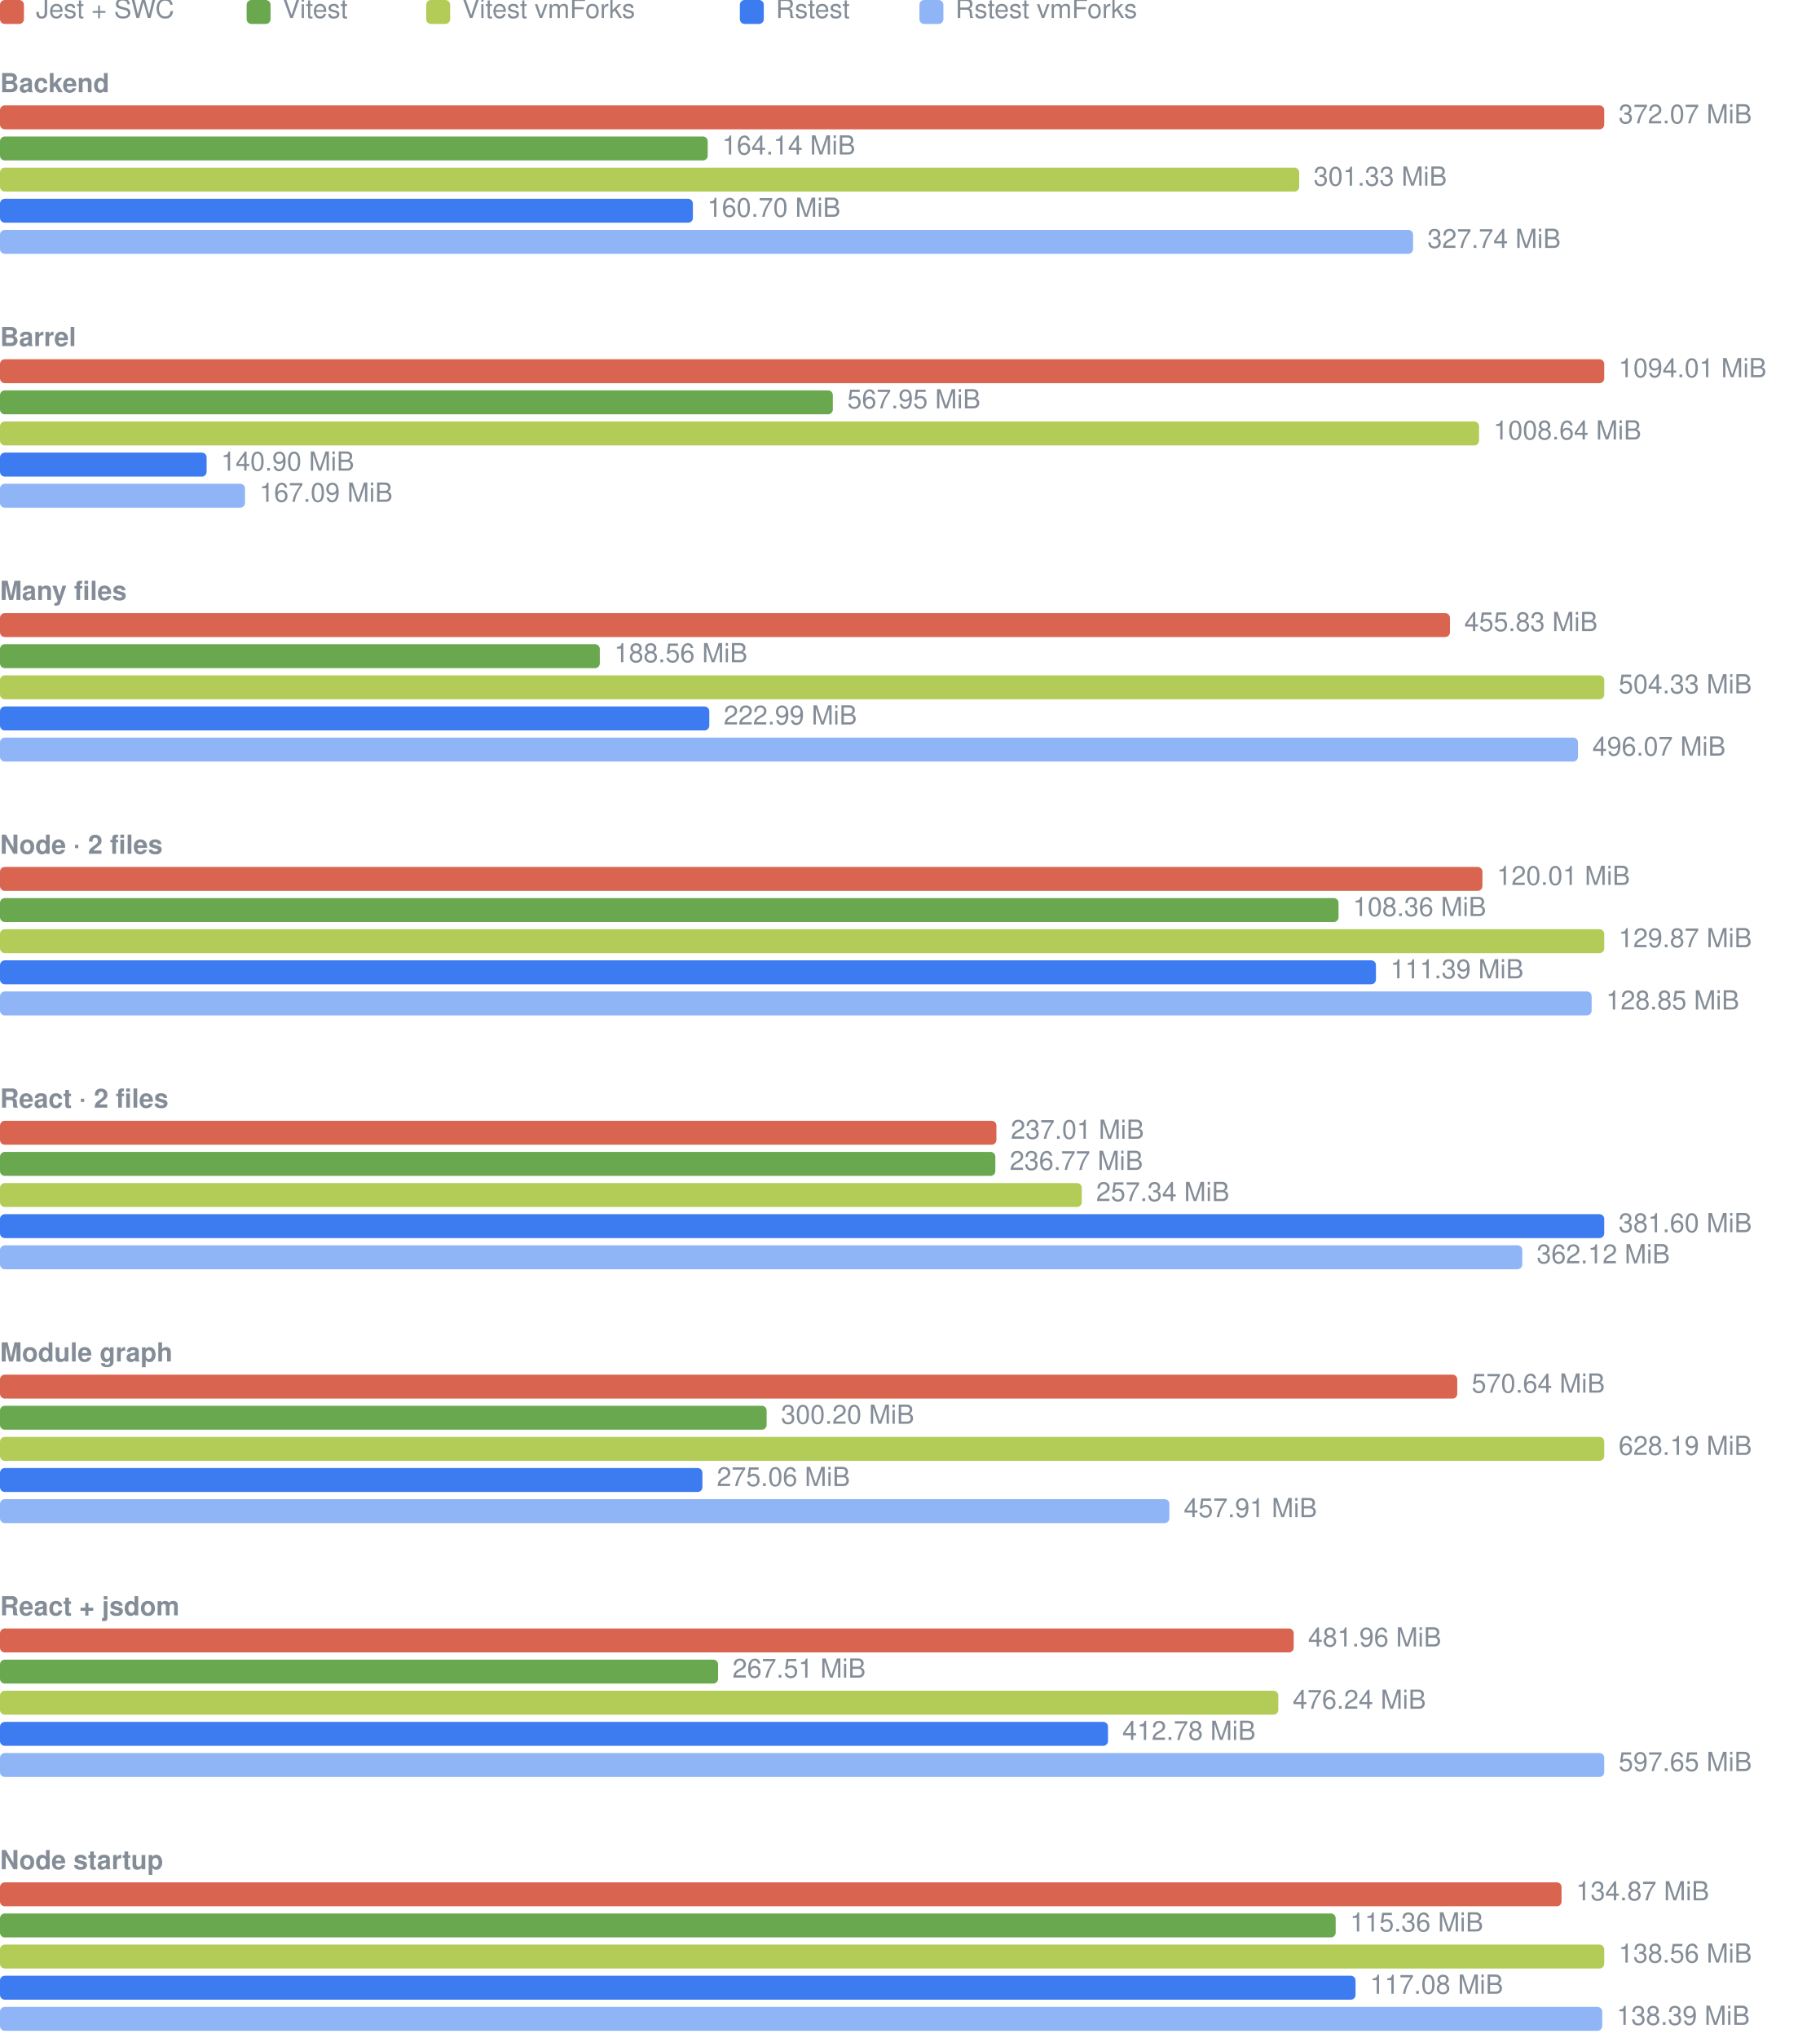
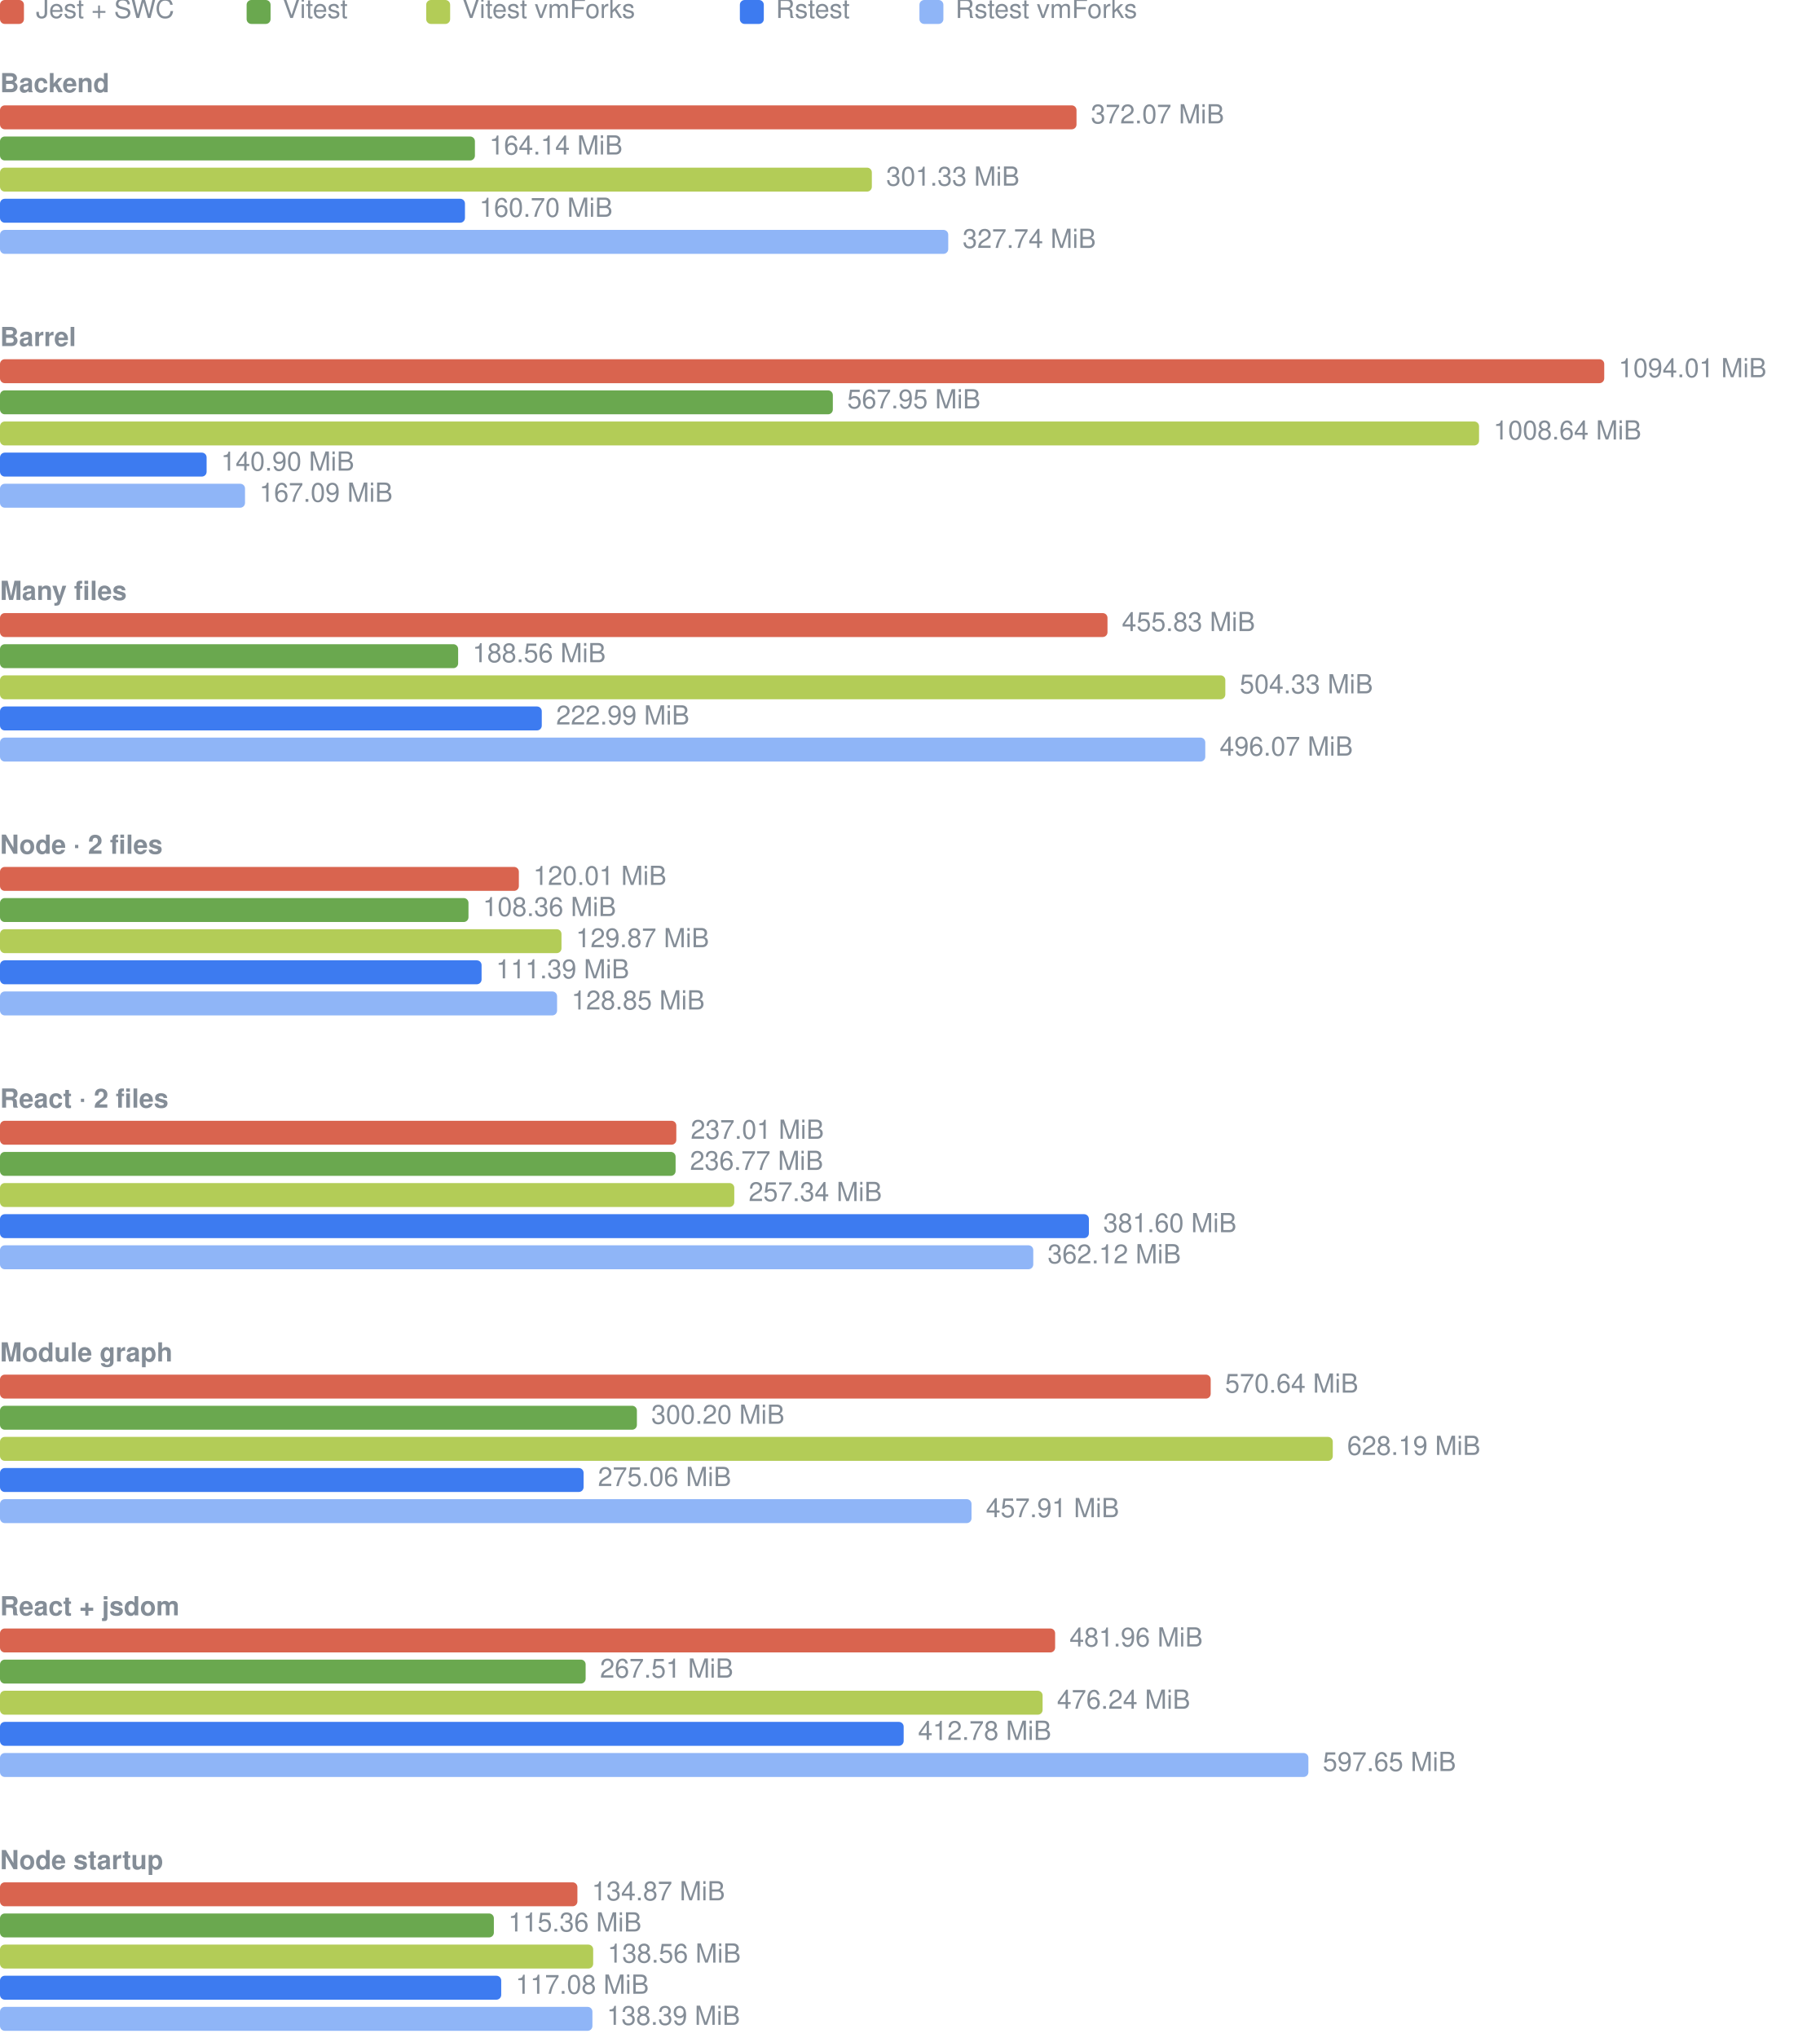
<svg xmlns="http://www.w3.org/2000/svg" width="760" height="851" viewBox="0 0 760 851" role="img" aria-label="Cold cache memory (MiB, process-tree footprint peak), median per case">
  <rect x="0" y="0" width="10" height="10" rx="2" fill="#d9644f" />
  <text x="15" y="5" dominant-baseline="central" fill="#848d97" font-family="-apple-system, 'Segoe UI', Helvetica, Arial, sans-serif" font-size="11">Jest + SWC</text>
  <rect x="103" y="0" width="10" height="10" rx="2" fill="#6aa84f" />
  <text x="118" y="5" dominant-baseline="central" fill="#848d97" font-family="-apple-system, 'Segoe UI', Helvetica, Arial, sans-serif" font-size="11">Vitest</text>
  <rect x="178" y="0" width="10" height="10" rx="2" fill="#b3cc57" />
  <text x="193" y="5" dominant-baseline="central" fill="#848d97" font-family="-apple-system, 'Segoe UI', Helvetica, Arial, sans-serif" font-size="11">Vitest vmForks</text>
  <rect x="309" y="0" width="10" height="10" rx="2" fill="#3d7bf0" />
  <text x="324" y="5" dominant-baseline="central" fill="#848d97" font-family="-apple-system, 'Segoe UI', Helvetica, Arial, sans-serif" font-size="11">Rstest</text>
  <rect x="384" y="0" width="10" height="10" rx="2" fill="#8fb5f7" />
  <text x="399" y="5" dominant-baseline="central" fill="#848d97" font-family="-apple-system, 'Segoe UI', Helvetica, Arial, sans-serif" font-size="11">Rstest vmForks</text>
  <text x="0" y="36" dominant-baseline="central" fill="#848d97" font-weight="600" font-family="-apple-system, 'Segoe UI', Helvetica, Arial, sans-serif" font-size="11">Backend</text>
-   <rect x="0" y="44" width="670.00" height="10" rx="2" fill="#d9644f" />
-   <text x="676.00" y="49" dominant-baseline="central" fill="#848d97" font-family="-apple-system, 'Segoe UI', Helvetica, Arial, sans-serif" font-size="11">372.07 MiB</text>
-   <rect x="0" y="57" width="295.58" height="10" rx="2" fill="#6aa84f" />
-   <text x="301.58" y="62" dominant-baseline="central" fill="#848d97" font-family="-apple-system, 'Segoe UI', Helvetica, Arial, sans-serif" font-size="11">164.14 MiB</text>
-   <rect x="0" y="70" width="542.62" height="10" rx="2" fill="#b3cc57" />
-   <text x="548.62" y="75" dominant-baseline="central" fill="#848d97" font-family="-apple-system, 'Segoe UI', Helvetica, Arial, sans-serif" font-size="11">301.33 MiB</text>
-   <rect x="0" y="83" width="289.38" height="10" rx="2" fill="#3d7bf0" />
-   <text x="295.38" y="88" dominant-baseline="central" fill="#848d97" font-family="-apple-system, 'Segoe UI', Helvetica, Arial, sans-serif" font-size="11">160.70 MiB</text>
-   <rect x="0" y="96" width="590.17" height="10" rx="2" fill="#8fb5f7" />
-   <text x="596.17" y="101" dominant-baseline="central" fill="#848d97" font-family="-apple-system, 'Segoe UI', Helvetica, Arial, sans-serif" font-size="11">327.74 MiB</text>
+   <rect x="0" y="44" width="449.60" height="10" rx="2" fill="#d9644f" />
+   <text x="455.60" y="49" dominant-baseline="central" fill="#848d97" font-family="-apple-system, 'Segoe UI', Helvetica, Arial, sans-serif" font-size="11">372.07 MiB</text>
+   <rect x="0" y="57" width="198.35" height="10" rx="2" fill="#6aa84f" />
+   <text x="204.35" y="62" dominant-baseline="central" fill="#848d97" font-family="-apple-system, 'Segoe UI', Helvetica, Arial, sans-serif" font-size="11">164.14 MiB</text>
+   <rect x="0" y="70" width="364.12" height="10" rx="2" fill="#b3cc57" />
+   <text x="370.12" y="75" dominant-baseline="central" fill="#848d97" font-family="-apple-system, 'Segoe UI', Helvetica, Arial, sans-serif" font-size="11">301.33 MiB</text>
+   <rect x="0" y="83" width="194.19" height="10" rx="2" fill="#3d7bf0" />
+   <text x="200.19" y="88" dominant-baseline="central" fill="#848d97" font-family="-apple-system, 'Segoe UI', Helvetica, Arial, sans-serif" font-size="11">160.70 MiB</text>
+   <rect x="0" y="96" width="396.03" height="10" rx="2" fill="#8fb5f7" />
+   <text x="402.03" y="101" dominant-baseline="central" fill="#848d97" font-family="-apple-system, 'Segoe UI', Helvetica, Arial, sans-serif" font-size="11">327.74 MiB</text>
  <text x="0" y="142" dominant-baseline="central" fill="#848d97" font-weight="600" font-family="-apple-system, 'Segoe UI', Helvetica, Arial, sans-serif" font-size="11">Barrel</text>
  <rect x="0" y="150" width="670.00" height="10" rx="2" fill="#d9644f" />
  <text x="676.00" y="155" dominant-baseline="central" fill="#848d97" font-family="-apple-system, 'Segoe UI', Helvetica, Arial, sans-serif" font-size="11">1094.01 MiB</text>
  <rect x="0" y="163" width="347.83" height="10" rx="2" fill="#6aa84f" />
  <text x="353.83" y="168" dominant-baseline="central" fill="#848d97" font-family="-apple-system, 'Segoe UI', Helvetica, Arial, sans-serif" font-size="11">567.95 MiB</text>
  <rect x="0" y="176" width="617.72" height="10" rx="2" fill="#b3cc57" />
  <text x="623.72" y="181" dominant-baseline="central" fill="#848d97" font-family="-apple-system, 'Segoe UI', Helvetica, Arial, sans-serif" font-size="11">1008.64 MiB</text>
  <rect x="0" y="189" width="86.29" height="10" rx="2" fill="#3d7bf0" />
  <text x="92.29" y="194" dominant-baseline="central" fill="#848d97" font-family="-apple-system, 'Segoe UI', Helvetica, Arial, sans-serif" font-size="11">140.90 MiB</text>
  <rect x="0" y="202" width="102.33" height="10" rx="2" fill="#8fb5f7" />
  <text x="108.33" y="207" dominant-baseline="central" fill="#848d97" font-family="-apple-system, 'Segoe UI', Helvetica, Arial, sans-serif" font-size="11">167.09 MiB</text>
  <text x="0" y="248" dominant-baseline="central" fill="#848d97" font-weight="600" font-family="-apple-system, 'Segoe UI', Helvetica, Arial, sans-serif" font-size="11">Many files</text>
-   <rect x="0" y="256" width="605.57" height="10" rx="2" fill="#d9644f" />
-   <text x="611.57" y="261" dominant-baseline="central" fill="#848d97" font-family="-apple-system, 'Segoe UI', Helvetica, Arial, sans-serif" font-size="11">455.83 MiB</text>
-   <rect x="0" y="269" width="250.51" height="10" rx="2" fill="#6aa84f" />
-   <text x="256.51" y="274" dominant-baseline="central" fill="#848d97" font-family="-apple-system, 'Segoe UI', Helvetica, Arial, sans-serif" font-size="11">188.56 MiB</text>
-   <rect x="0" y="282" width="670.00" height="10" rx="2" fill="#b3cc57" />
-   <text x="676.00" y="287" dominant-baseline="central" fill="#848d97" font-family="-apple-system, 'Segoe UI', Helvetica, Arial, sans-serif" font-size="11">504.33 MiB</text>
-   <rect x="0" y="295" width="296.24" height="10" rx="2" fill="#3d7bf0" />
-   <text x="302.24" y="300" dominant-baseline="central" fill="#848d97" font-family="-apple-system, 'Segoe UI', Helvetica, Arial, sans-serif" font-size="11">222.99 MiB</text>
-   <rect x="0" y="308" width="659.04" height="10" rx="2" fill="#8fb5f7" />
-   <text x="665.04" y="313" dominant-baseline="central" fill="#848d97" font-family="-apple-system, 'Segoe UI', Helvetica, Arial, sans-serif" font-size="11">496.07 MiB</text>
+   <rect x="0" y="256" width="462.54" height="10" rx="2" fill="#d9644f" />
+   <text x="468.54" y="261" dominant-baseline="central" fill="#848d97" font-family="-apple-system, 'Segoe UI', Helvetica, Arial, sans-serif" font-size="11">455.83 MiB</text>
+   <rect x="0" y="269" width="191.34" height="10" rx="2" fill="#6aa84f" />
+   <text x="197.34" y="274" dominant-baseline="central" fill="#848d97" font-family="-apple-system, 'Segoe UI', Helvetica, Arial, sans-serif" font-size="11">188.56 MiB</text>
+   <rect x="0" y="282" width="511.75" height="10" rx="2" fill="#b3cc57" />
+   <text x="517.75" y="287" dominant-baseline="central" fill="#848d97" font-family="-apple-system, 'Segoe UI', Helvetica, Arial, sans-serif" font-size="11">504.33 MiB</text>
+   <rect x="0" y="295" width="226.27" height="10" rx="2" fill="#3d7bf0" />
+   <text x="232.27" y="300" dominant-baseline="central" fill="#848d97" font-family="-apple-system, 'Segoe UI', Helvetica, Arial, sans-serif" font-size="11">222.99 MiB</text>
+   <rect x="0" y="308" width="503.38" height="10" rx="2" fill="#8fb5f7" />
+   <text x="509.38" y="313" dominant-baseline="central" fill="#848d97" font-family="-apple-system, 'Segoe UI', Helvetica, Arial, sans-serif" font-size="11">496.07 MiB</text>
  <text x="0" y="354" dominant-baseline="central" fill="#848d97" font-weight="600" font-family="-apple-system, 'Segoe UI', Helvetica, Arial, sans-serif" font-size="11">Node · 2 files</text>
-   <rect x="0" y="362" width="619.13" height="10" rx="2" fill="#d9644f" />
-   <text x="625.13" y="367" dominant-baseline="central" fill="#848d97" font-family="-apple-system, 'Segoe UI', Helvetica, Arial, sans-serif" font-size="11">120.01 MiB</text>
-   <rect x="0" y="375" width="559.04" height="10" rx="2" fill="#6aa84f" />
-   <text x="565.04" y="380" dominant-baseline="central" fill="#848d97" font-family="-apple-system, 'Segoe UI', Helvetica, Arial, sans-serif" font-size="11">108.36 MiB</text>
-   <rect x="0" y="388" width="670.00" height="10" rx="2" fill="#b3cc57" />
-   <text x="676.00" y="393" dominant-baseline="central" fill="#848d97" font-family="-apple-system, 'Segoe UI', Helvetica, Arial, sans-serif" font-size="11">129.87 MiB</text>
-   <rect x="0" y="401" width="574.66" height="10" rx="2" fill="#3d7bf0" />
-   <text x="580.66" y="406" dominant-baseline="central" fill="#848d97" font-family="-apple-system, 'Segoe UI', Helvetica, Arial, sans-serif" font-size="11">111.39 MiB</text>
-   <rect x="0" y="414" width="664.74" height="10" rx="2" fill="#8fb5f7" />
-   <text x="670.74" y="419" dominant-baseline="central" fill="#848d97" font-family="-apple-system, 'Segoe UI', Helvetica, Arial, sans-serif" font-size="11">128.85 MiB</text>
+   <rect x="0" y="362" width="216.70" height="10" rx="2" fill="#d9644f" />
+   <text x="222.70" y="367" dominant-baseline="central" fill="#848d97" font-family="-apple-system, 'Segoe UI', Helvetica, Arial, sans-serif" font-size="11">120.01 MiB</text>
+   <rect x="0" y="375" width="195.66" height="10" rx="2" fill="#6aa84f" />
+   <text x="201.66" y="380" dominant-baseline="central" fill="#848d97" font-family="-apple-system, 'Segoe UI', Helvetica, Arial, sans-serif" font-size="11">108.36 MiB</text>
+   <rect x="0" y="388" width="234.50" height="10" rx="2" fill="#b3cc57" />
+   <text x="240.50" y="393" dominant-baseline="central" fill="#848d97" font-family="-apple-system, 'Segoe UI', Helvetica, Arial, sans-serif" font-size="11">129.87 MiB</text>
+   <rect x="0" y="401" width="201.13" height="10" rx="2" fill="#3d7bf0" />
+   <text x="207.13" y="406" dominant-baseline="central" fill="#848d97" font-family="-apple-system, 'Segoe UI', Helvetica, Arial, sans-serif" font-size="11">111.39 MiB</text>
+   <rect x="0" y="414" width="232.66" height="10" rx="2" fill="#8fb5f7" />
+   <text x="238.66" y="419" dominant-baseline="central" fill="#848d97" font-family="-apple-system, 'Segoe UI', Helvetica, Arial, sans-serif" font-size="11">128.85 MiB</text>
  <text x="0" y="460" dominant-baseline="central" fill="#848d97" font-weight="600" font-family="-apple-system, 'Segoe UI', Helvetica, Arial, sans-serif" font-size="11">React · 2 files</text>
-   <rect x="0" y="468" width="416.14" height="10" rx="2" fill="#d9644f" />
-   <text x="422.14" y="473" dominant-baseline="central" fill="#848d97" font-family="-apple-system, 'Segoe UI', Helvetica, Arial, sans-serif" font-size="11">237.01 MiB</text>
-   <rect x="0" y="481" width="415.70" height="10" rx="2" fill="#6aa84f" />
-   <text x="421.70" y="486" dominant-baseline="central" fill="#848d97" font-family="-apple-system, 'Segoe UI', Helvetica, Arial, sans-serif" font-size="11">236.77 MiB</text>
-   <rect x="0" y="494" width="451.81" height="10" rx="2" fill="#b3cc57" />
-   <text x="457.81" y="499" dominant-baseline="central" fill="#848d97" font-family="-apple-system, 'Segoe UI', Helvetica, Arial, sans-serif" font-size="11">257.34 MiB</text>
-   <rect x="0" y="507" width="670.00" height="10" rx="2" fill="#3d7bf0" />
-   <text x="676.00" y="512" dominant-baseline="central" fill="#848d97" font-family="-apple-system, 'Segoe UI', Helvetica, Arial, sans-serif" font-size="11">381.60 MiB</text>
-   <rect x="0" y="520" width="635.78" height="10" rx="2" fill="#8fb5f7" />
-   <text x="641.78" y="525" dominant-baseline="central" fill="#848d97" font-family="-apple-system, 'Segoe UI', Helvetica, Arial, sans-serif" font-size="11">362.12 MiB</text>
+   <rect x="0" y="468" width="282.46" height="10" rx="2" fill="#d9644f" />
+   <text x="288.46" y="473" dominant-baseline="central" fill="#848d97" font-family="-apple-system, 'Segoe UI', Helvetica, Arial, sans-serif" font-size="11">237.01 MiB</text>
+   <rect x="0" y="481" width="282.16" height="10" rx="2" fill="#6aa84f" />
+   <text x="288.16" y="486" dominant-baseline="central" fill="#848d97" font-family="-apple-system, 'Segoe UI', Helvetica, Arial, sans-serif" font-size="11">236.77 MiB</text>
+   <rect x="0" y="494" width="306.67" height="10" rx="2" fill="#b3cc57" />
+   <text x="312.67" y="499" dominant-baseline="central" fill="#848d97" font-family="-apple-system, 'Segoe UI', Helvetica, Arial, sans-serif" font-size="11">257.34 MiB</text>
+   <rect x="0" y="507" width="454.77" height="10" rx="2" fill="#3d7bf0" />
+   <text x="460.77" y="512" dominant-baseline="central" fill="#848d97" font-family="-apple-system, 'Segoe UI', Helvetica, Arial, sans-serif" font-size="11">381.60 MiB</text>
+   <rect x="0" y="520" width="431.54" height="10" rx="2" fill="#8fb5f7" />
+   <text x="437.54" y="525" dominant-baseline="central" fill="#848d97" font-family="-apple-system, 'Segoe UI', Helvetica, Arial, sans-serif" font-size="11">362.12 MiB</text>
  <text x="0" y="566" dominant-baseline="central" fill="#848d97" font-weight="600" font-family="-apple-system, 'Segoe UI', Helvetica, Arial, sans-serif" font-size="11">Module graph</text>
-   <rect x="0" y="574" width="608.62" height="10" rx="2" fill="#d9644f" />
-   <text x="614.62" y="579" dominant-baseline="central" fill="#848d97" font-family="-apple-system, 'Segoe UI', Helvetica, Arial, sans-serif" font-size="11">570.64 MiB</text>
-   <rect x="0" y="587" width="320.18" height="10" rx="2" fill="#6aa84f" />
-   <text x="326.18" y="592" dominant-baseline="central" fill="#848d97" font-family="-apple-system, 'Segoe UI', Helvetica, Arial, sans-serif" font-size="11">300.20 MiB</text>
-   <rect x="0" y="600" width="670.00" height="10" rx="2" fill="#b3cc57" />
-   <text x="676.00" y="605" dominant-baseline="central" fill="#848d97" font-family="-apple-system, 'Segoe UI', Helvetica, Arial, sans-serif" font-size="11">628.19 MiB</text>
-   <rect x="0" y="613" width="293.37" height="10" rx="2" fill="#3d7bf0" />
-   <text x="299.37" y="618" dominant-baseline="central" fill="#848d97" font-family="-apple-system, 'Segoe UI', Helvetica, Arial, sans-serif" font-size="11">275.06 MiB</text>
-   <rect x="0" y="626" width="488.39" height="10" rx="2" fill="#8fb5f7" />
-   <text x="494.39" y="631" dominant-baseline="central" fill="#848d97" font-family="-apple-system, 'Segoe UI', Helvetica, Arial, sans-serif" font-size="11">457.91 MiB</text>
+   <rect x="0" y="574" width="505.64" height="10" rx="2" fill="#d9644f" />
+   <text x="511.64" y="579" dominant-baseline="central" fill="#848d97" font-family="-apple-system, 'Segoe UI', Helvetica, Arial, sans-serif" font-size="11">570.64 MiB</text>
+   <rect x="0" y="587" width="266.00" height="10" rx="2" fill="#6aa84f" />
+   <text x="272.00" y="592" dominant-baseline="central" fill="#848d97" font-family="-apple-system, 'Segoe UI', Helvetica, Arial, sans-serif" font-size="11">300.20 MiB</text>
+   <rect x="0" y="600" width="556.63" height="10" rx="2" fill="#b3cc57" />
+   <text x="562.63" y="605" dominant-baseline="central" fill="#848d97" font-family="-apple-system, 'Segoe UI', Helvetica, Arial, sans-serif" font-size="11">628.19 MiB</text>
+   <rect x="0" y="613" width="243.73" height="10" rx="2" fill="#3d7bf0" />
+   <text x="249.73" y="618" dominant-baseline="central" fill="#848d97" font-family="-apple-system, 'Segoe UI', Helvetica, Arial, sans-serif" font-size="11">275.06 MiB</text>
+   <rect x="0" y="626" width="405.75" height="10" rx="2" fill="#8fb5f7" />
+   <text x="411.75" y="631" dominant-baseline="central" fill="#848d97" font-family="-apple-system, 'Segoe UI', Helvetica, Arial, sans-serif" font-size="11">457.91 MiB</text>
  <text x="0" y="672" dominant-baseline="central" fill="#848d97" font-weight="600" font-family="-apple-system, 'Segoe UI', Helvetica, Arial, sans-serif" font-size="11">React + jsdom</text>
-   <rect x="0" y="680" width="540.31" height="10" rx="2" fill="#d9644f" />
-   <text x="546.31" y="685" dominant-baseline="central" fill="#848d97" font-family="-apple-system, 'Segoe UI', Helvetica, Arial, sans-serif" font-size="11">481.96 MiB</text>
-   <rect x="0" y="693" width="299.90" height="10" rx="2" fill="#6aa84f" />
-   <text x="305.90" y="698" dominant-baseline="central" fill="#848d97" font-family="-apple-system, 'Segoe UI', Helvetica, Arial, sans-serif" font-size="11">267.51 MiB</text>
-   <rect x="0" y="706" width="533.89" height="10" rx="2" fill="#b3cc57" />
-   <text x="539.89" y="711" dominant-baseline="central" fill="#848d97" font-family="-apple-system, 'Segoe UI', Helvetica, Arial, sans-serif" font-size="11">476.24 MiB</text>
-   <rect x="0" y="719" width="462.75" height="10" rx="2" fill="#3d7bf0" />
-   <text x="468.75" y="724" dominant-baseline="central" fill="#848d97" font-family="-apple-system, 'Segoe UI', Helvetica, Arial, sans-serif" font-size="11">412.78 MiB</text>
-   <rect x="0" y="732" width="670.00" height="10" rx="2" fill="#8fb5f7" />
-   <text x="676.00" y="737" dominant-baseline="central" fill="#848d97" font-family="-apple-system, 'Segoe UI', Helvetica, Arial, sans-serif" font-size="11">597.65 MiB</text>
+   <rect x="0" y="680" width="440.67" height="10" rx="2" fill="#d9644f" />
+   <text x="446.67" y="685" dominant-baseline="central" fill="#848d97" font-family="-apple-system, 'Segoe UI', Helvetica, Arial, sans-serif" font-size="11">481.96 MiB</text>
+   <rect x="0" y="693" width="244.59" height="10" rx="2" fill="#6aa84f" />
+   <text x="250.59" y="698" dominant-baseline="central" fill="#848d97" font-family="-apple-system, 'Segoe UI', Helvetica, Arial, sans-serif" font-size="11">267.51 MiB</text>
+   <rect x="0" y="706" width="435.44" height="10" rx="2" fill="#b3cc57" />
+   <text x="441.44" y="711" dominant-baseline="central" fill="#848d97" font-family="-apple-system, 'Segoe UI', Helvetica, Arial, sans-serif" font-size="11">476.24 MiB</text>
+   <rect x="0" y="719" width="377.41" height="10" rx="2" fill="#3d7bf0" />
+   <text x="383.41" y="724" dominant-baseline="central" fill="#848d97" font-family="-apple-system, 'Segoe UI', Helvetica, Arial, sans-serif" font-size="11">412.78 MiB</text>
+   <rect x="0" y="732" width="546.44" height="10" rx="2" fill="#8fb5f7" />
+   <text x="552.44" y="737" dominant-baseline="central" fill="#848d97" font-family="-apple-system, 'Segoe UI', Helvetica, Arial, sans-serif" font-size="11">597.65 MiB</text>
  <text x="0" y="778" dominant-baseline="central" fill="#848d97" font-weight="600" font-family="-apple-system, 'Segoe UI', Helvetica, Arial, sans-serif" font-size="11">Node startup</text>
-   <rect x="0" y="786" width="652.18" height="10" rx="2" fill="#d9644f" />
-   <text x="658.18" y="791" dominant-baseline="central" fill="#848d97" font-family="-apple-system, 'Segoe UI', Helvetica, Arial, sans-serif" font-size="11">134.87 MiB</text>
-   <rect x="0" y="799" width="557.84" height="10" rx="2" fill="#6aa84f" />
-   <text x="563.84" y="804" dominant-baseline="central" fill="#848d97" font-family="-apple-system, 'Segoe UI', Helvetica, Arial, sans-serif" font-size="11">115.36 MiB</text>
-   <rect x="0" y="812" width="670.00" height="10" rx="2" fill="#b3cc57" />
-   <text x="676.00" y="817" dominant-baseline="central" fill="#848d97" font-family="-apple-system, 'Segoe UI', Helvetica, Arial, sans-serif" font-size="11">138.56 MiB</text>
-   <rect x="0" y="825" width="566.14" height="10" rx="2" fill="#3d7bf0" />
-   <text x="572.14" y="830" dominant-baseline="central" fill="#848d97" font-family="-apple-system, 'Segoe UI', Helvetica, Arial, sans-serif" font-size="11">117.08 MiB</text>
-   <rect x="0" y="838" width="669.16" height="10" rx="2" fill="#8fb5f7" />
-   <text x="675.16" y="843" dominant-baseline="central" fill="#848d97" font-family="-apple-system, 'Segoe UI', Helvetica, Arial, sans-serif" font-size="11">138.39 MiB</text>
+   <rect x="0" y="786" width="241.15" height="10" rx="2" fill="#d9644f" />
+   <text x="247.15" y="791" dominant-baseline="central" fill="#848d97" font-family="-apple-system, 'Segoe UI', Helvetica, Arial, sans-serif" font-size="11">134.87 MiB</text>
+   <rect x="0" y="799" width="206.26" height="10" rx="2" fill="#6aa84f" />
+   <text x="212.26" y="804" dominant-baseline="central" fill="#848d97" font-family="-apple-system, 'Segoe UI', Helvetica, Arial, sans-serif" font-size="11">115.36 MiB</text>
+   <rect x="0" y="812" width="247.74" height="10" rx="2" fill="#b3cc57" />
+   <text x="253.74" y="817" dominant-baseline="central" fill="#848d97" font-family="-apple-system, 'Segoe UI', Helvetica, Arial, sans-serif" font-size="11">138.56 MiB</text>
+   <rect x="0" y="825" width="209.33" height="10" rx="2" fill="#3d7bf0" />
+   <text x="215.33" y="830" dominant-baseline="central" fill="#848d97" font-family="-apple-system, 'Segoe UI', Helvetica, Arial, sans-serif" font-size="11">117.08 MiB</text>
+   <rect x="0" y="838" width="247.42" height="10" rx="2" fill="#8fb5f7" />
+   <text x="253.42" y="843" dominant-baseline="central" fill="#848d97" font-family="-apple-system, 'Segoe UI', Helvetica, Arial, sans-serif" font-size="11">138.39 MiB</text>
</svg>
